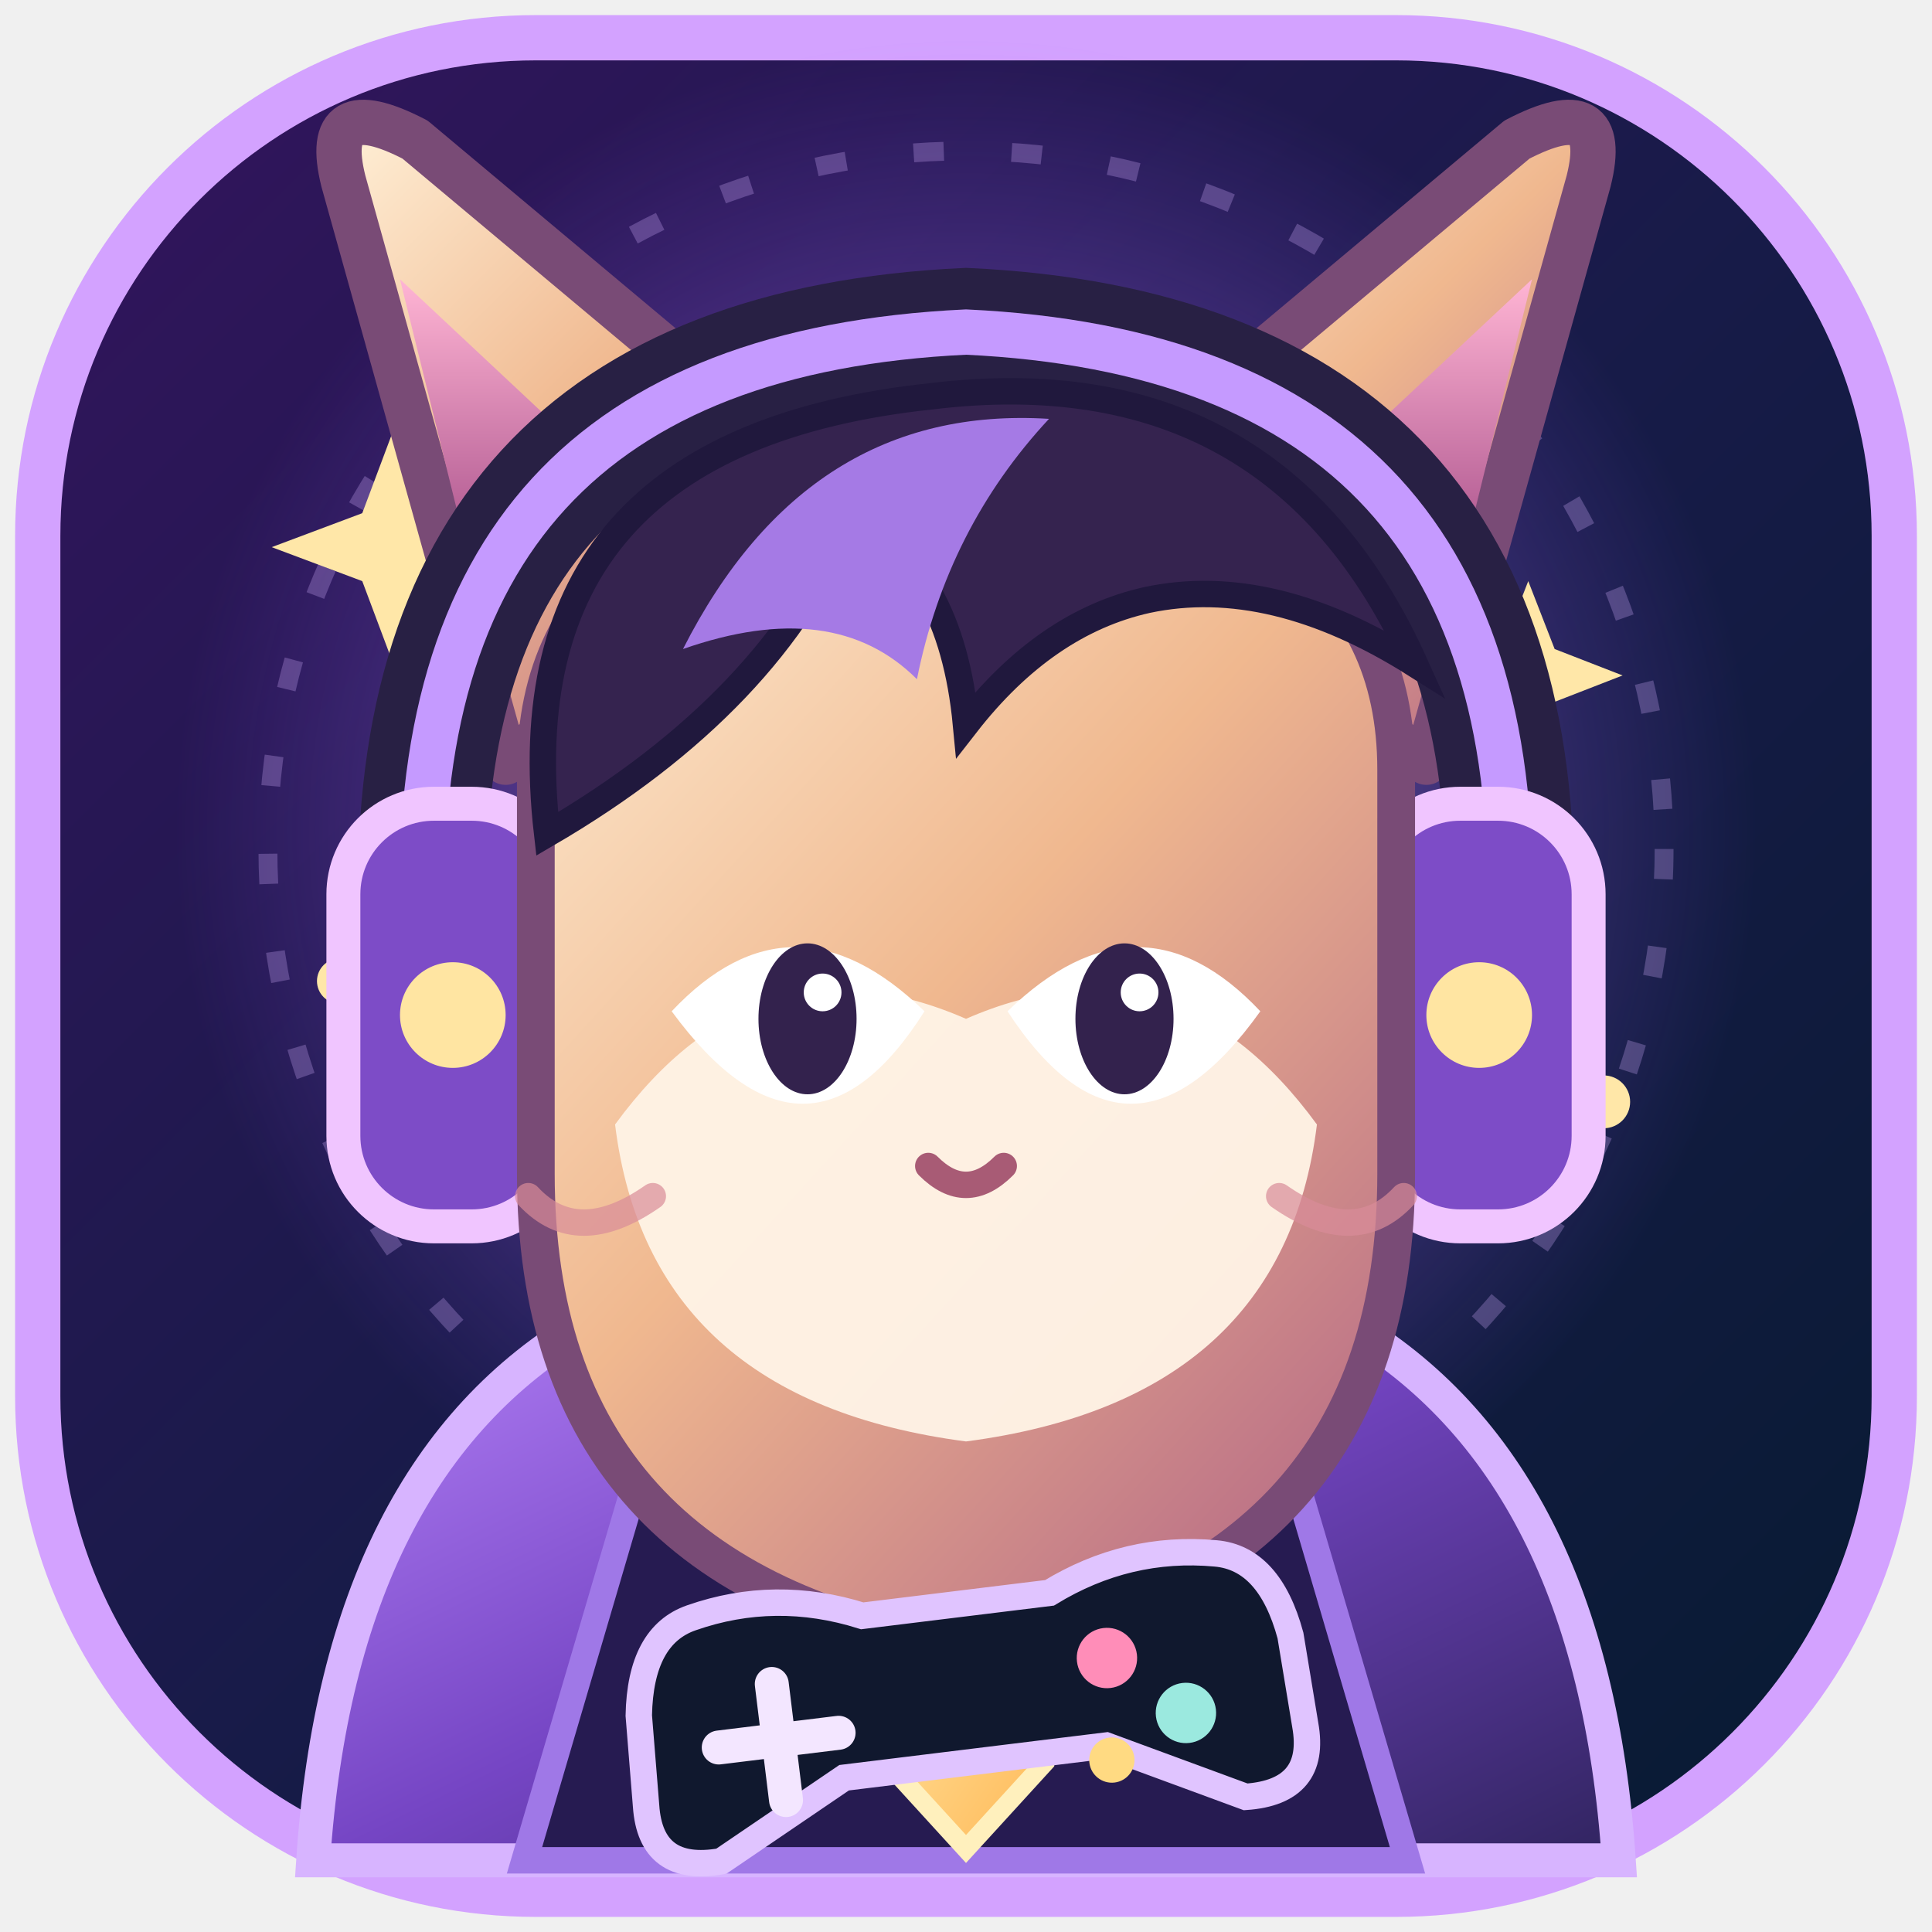
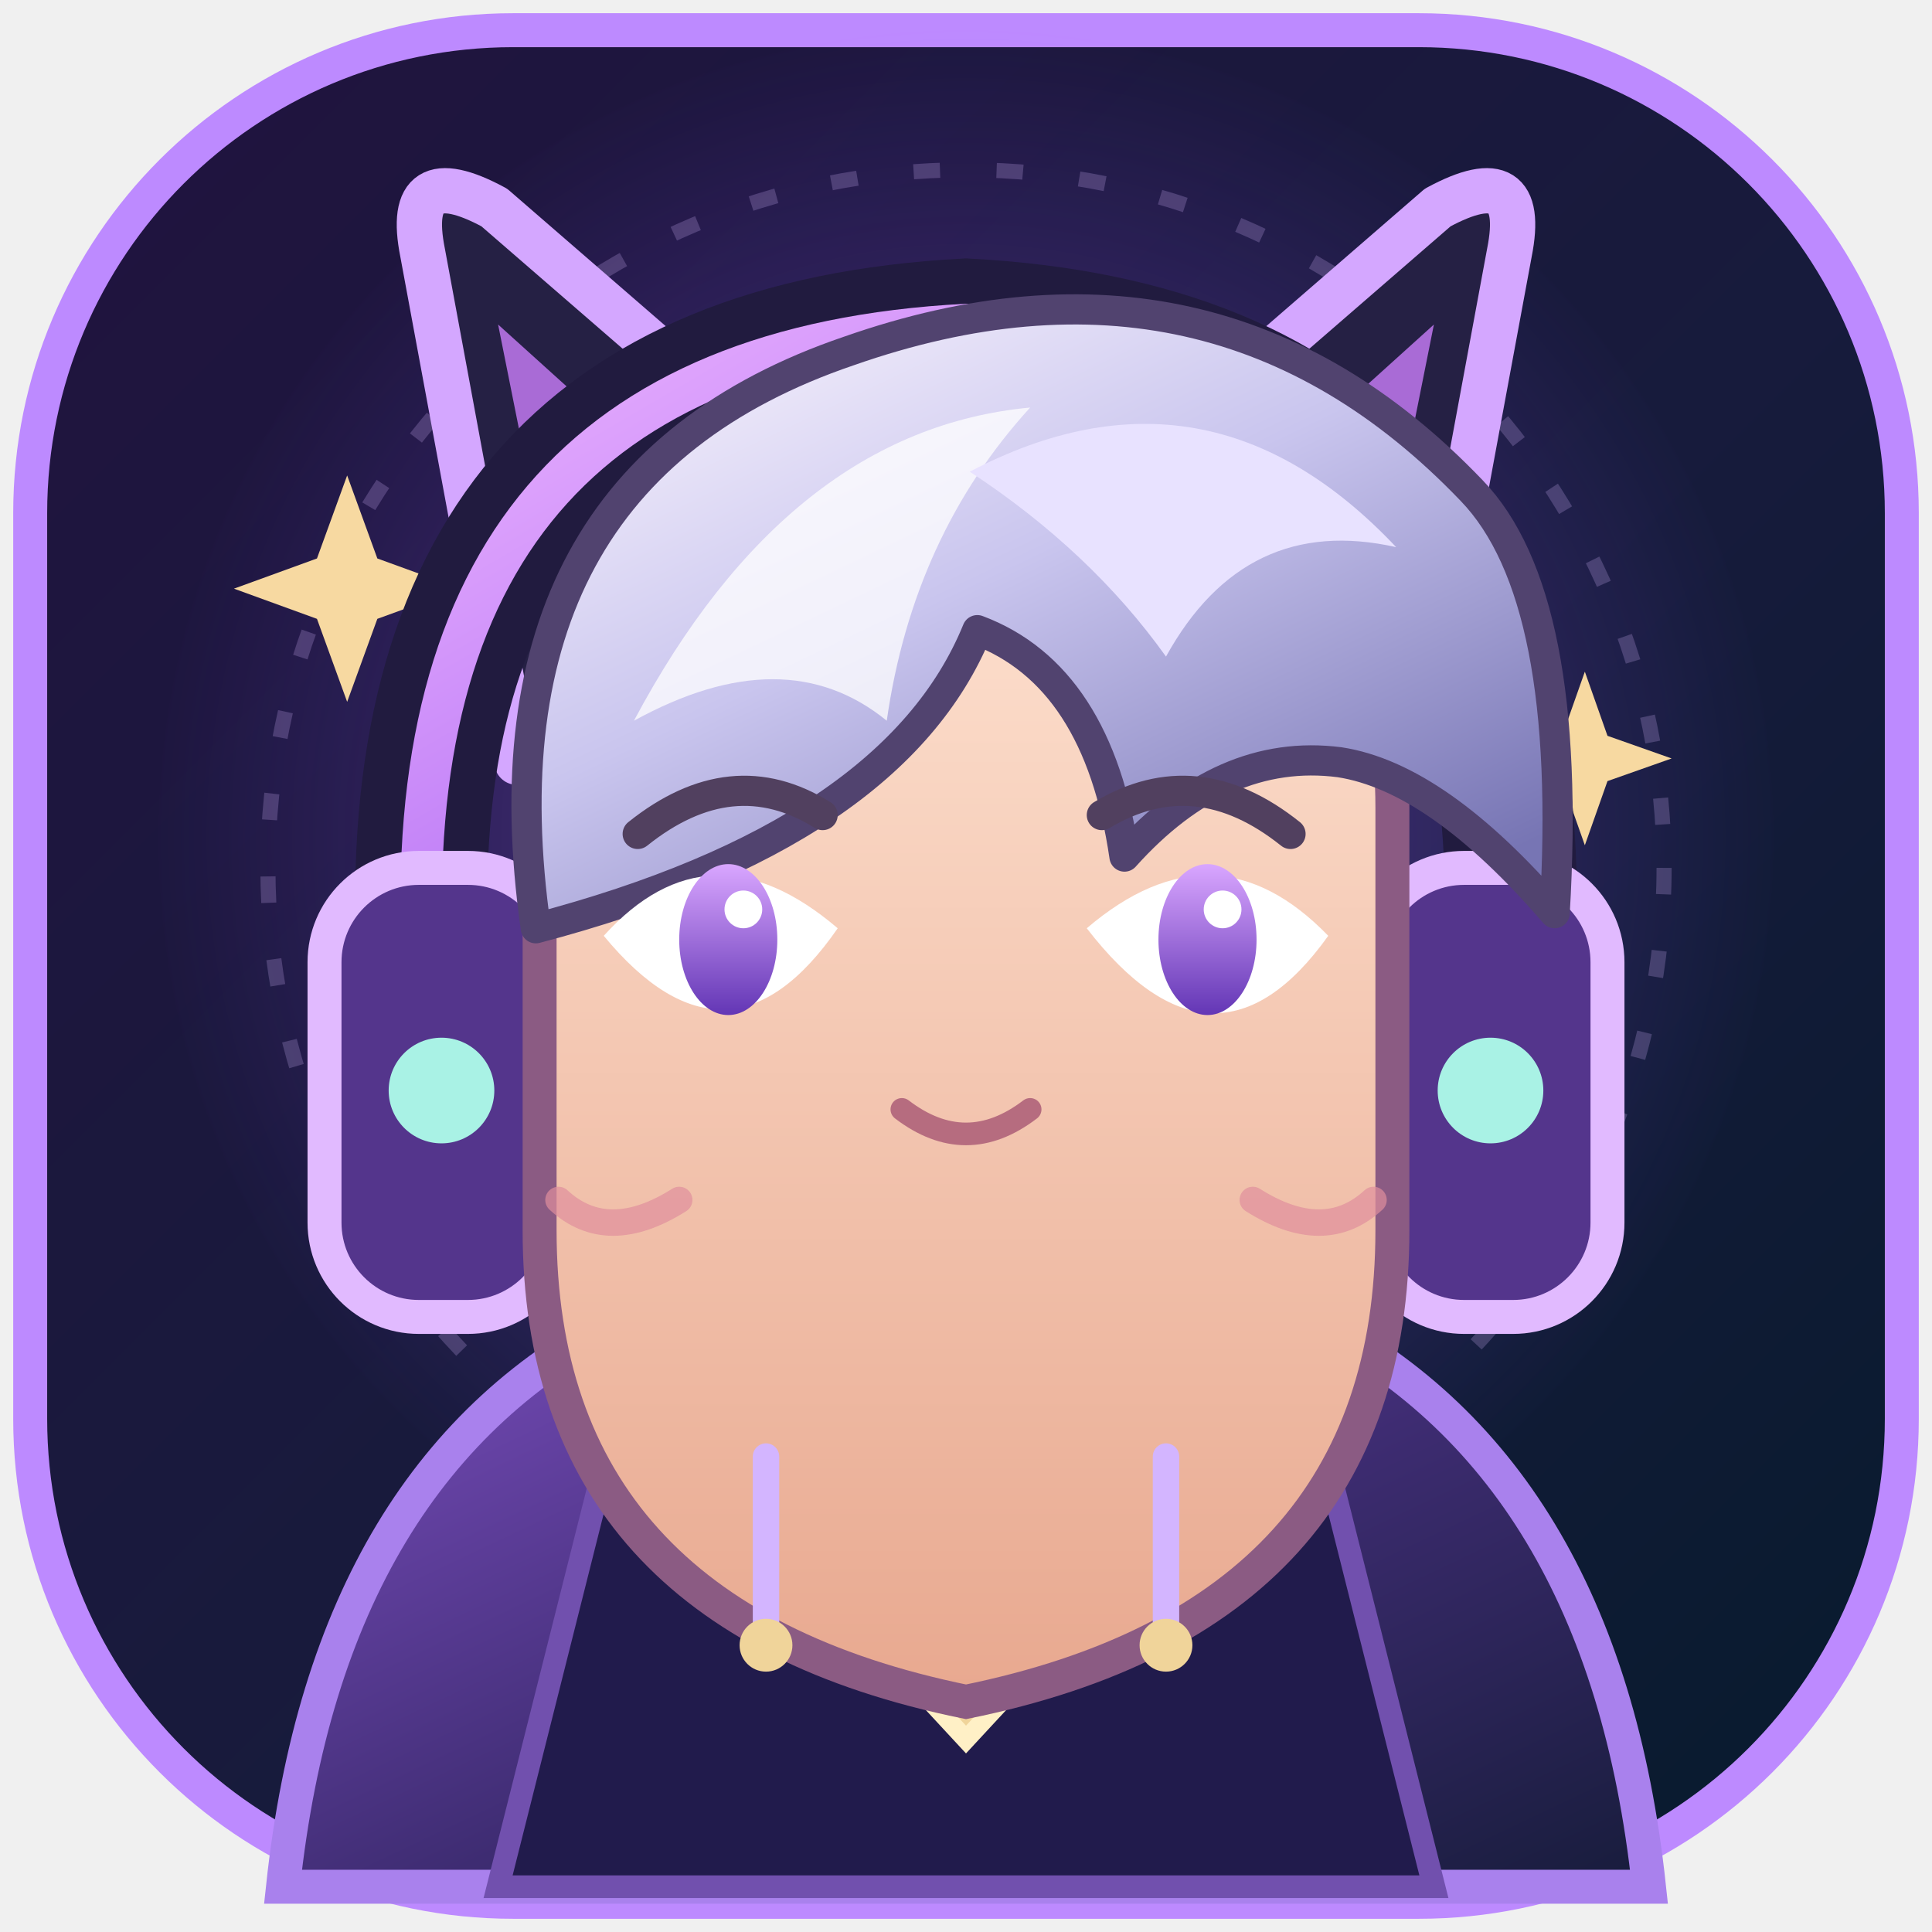
- <svg xmlns="http://www.w3.org/2000/svg" viewBox="0 0 512 512" role="img" aria-label="MIMOX anime fox gamer mascot">
+ <svg xmlns="http://www.w3.org/2000/svg" viewBox="0 0 512 512" role="img" aria-label="MIMOX app icon">
  <defs>
    <linearGradient id="bg" x1="0" y1="0" x2="1" y2="1">
-       <stop stop-color="#34145e" />
-       <stop offset=".52" stop-color="#171b48" />
-       <stop offset="1" stop-color="#071b31" />
+       <stop stop-color="#21133f" />
+       <stop offset=".55" stop-color="#171b3c" />
+       <stop offset="1" stop-color="#071b2d" />
    </linearGradient>
-     <radialGradient id="glow">
-       <stop stop-color="#d49aff" stop-opacity=".7" />
-       <stop offset="1" stop-color="#9a55ff" stop-opacity="0" />
+     <radialGradient id="halo">
+       <stop stop-color="#b56cff" stop-opacity=".45" />
+       <stop offset="1" stop-color="#8b4dff" stop-opacity="0" />
    </radialGradient>
-     <linearGradient id="fur" x1="0" y1="0" x2=".8" y2="1">
-       <stop stop-color="#fff0d7" />
-       <stop offset=".5" stop-color="#f0b88f" />
-       <stop offset="1" stop-color="#b96e86" />
+     <linearGradient id="hair" x1="0" y1="0" x2=".8" y2="1">
+       <stop stop-color="#fffaff" />
+       <stop offset=".48" stop-color="#c9c5ee" />
+       <stop offset="1" stop-color="#7775b4" />
    </linearGradient>
-     <linearGradient id="ear" x1="0" y1="0" x2="0" y2="1">
-       <stop stop-color="#ffb5d4" />
-       <stop offset="1" stop-color="#a64d88" />
+     <linearGradient id="skin" x1="0" y1="0" x2="0" y2="1">
+       <stop stop-color="#ffe5d4" />
+       <stop offset="1" stop-color="#e8a88f" />
    </linearGradient>
    <linearGradient id="hood" x1="0" y1="0" x2="1" y2="1">
-       <stop stop-color="#bd8aff" />
-       <stop offset=".5" stop-color="#7545c4" />
-       <stop offset="1" stop-color="#30245f" />
+       <stop stop-color="#8252c8" />
+       <stop offset=".55" stop-color="#3e2c72" />
+       <stop offset="1" stop-color="#171c3b" />
    </linearGradient>
-     <linearGradient id="gold" x1="0" y1="0" x2="1" y2="1">
-       <stop stop-color="#fff4ba" />
-       <stop offset="1" stop-color="#ffb34e" />
+     <linearGradient id="purple" x1="0" y1="0" x2="1" y2="1">
+       <stop stop-color="#edb5ff" />
+       <stop offset="1" stop-color="#8c42ee" />
+     </linearGradient>
+     <linearGradient id="eye" x1="0" y1="0" x2="0" y2="1">
+       <stop stop-color="#d9a6ff" />
+       <stop offset="1" stop-color="#6336b5" />
    </linearGradient>
  </defs>
-   <rect x="10" y="10" width="492" height="492" rx="132" fill="url(#bg)" stroke="#d3a2ff" stroke-width="12" />
-   <circle cx="256" cy="220" r="210" fill="url(#glow)" />
-   <circle cx="256" cy="225" r="185" fill="none" stroke="#d5b0ff" stroke-opacity=".28" stroke-width="5" stroke-dasharray="8 18" />
-   <g fill="#ffe7a8">
-     <path d="m105 112 9 24 24 9-24 9-9 24-9-24-24-9 24-9z" />
-     <path d="m405 154 7 18 18 7-18 7-7 18-7-18-18-7 18-7z" />
-     <circle cx="90" cy="260" r="6" />
-     <circle cx="425" cy="292" r="7" />
+   <rect x="8" y="8" width="496" height="496" rx="128" fill="url(#bg)" stroke="#bd8aff" stroke-width="9" />
+   <circle cx="256" cy="222" r="214" fill="url(#halo)" />
+   <circle cx="256" cy="230" r="185" fill="none" stroke="#d6b7ff" stroke-opacity=".23" stroke-width="4" stroke-dasharray="7 15" />
+   <g fill="#f7d9a1">
+     <path d="m92 126 8 22 22 8-22 8-8 22-8-22-22-8 22-8z" />
+     <path d="m420 178 6 17 17 6-17 6-6 17-6-17-17-6 17-6z" />
+     <circle cx="91" cy="282" r="5" />
+     <circle cx="424" cy="300" r="5" />
  </g>
-   <path d="M83 493q7-104 72-142 40-25 101-25 61 0 101 25 65 38 72 142z" fill="url(#hood)" stroke="#d7b4ff" stroke-width="9" />
-   <path d="M174 374q82 70 164 0l35 119H139z" fill="#261b51" stroke="#9f78e7" stroke-width="7" />
-   <path d="M226 403l30 24 30-24-9 64-21 23-21-23z" fill="url(#gold)" stroke="#fff0bd" stroke-width="5" />
-   <path d="M134 202 91 48q-6-24 19-11l117 98z" fill="url(#fur)" stroke="#794b76" stroke-width="12" stroke-linejoin="round" />
-   <path d="m125 151-19-77 63 59z" fill="url(#ear)" />
-   <path d="m378 202 43-154q6-24-19-11L285 135z" fill="url(#fur)" stroke="#794b76" stroke-width="12" stroke-linejoin="round" />
-   <path d="m387 151 19-77-63 59z" fill="url(#ear)" />
-   <path d="M112 245q-5-150 144-157 149 7 144 157" fill="none" stroke="#282044" stroke-width="34" stroke-linecap="round" />
-   <path d="M112 245q-5-150 144-157 149 7 144 157" fill="none" stroke="#c59aff" stroke-width="12" stroke-linecap="round" />
-   <rect x="91" y="213" width="58" height="112" rx="24" fill="#7d4cc7" stroke="#f0c5ff" stroke-width="9" />
-   <rect x="363" y="213" width="58" height="112" rx="24" fill="#7d4cc7" stroke="#f0c5ff" stroke-width="9" />
-   <circle cx="120" cy="269" r="14" fill="#ffe5a2" />
-   <circle cx="392" cy="269" r="14" fill="#ffe5a2" />
-   <path d="M142 204q0-77 114-81 114 4 114 81v107q0 108-114 126-114-18-114-126z" fill="url(#fur)" stroke="#794b76" stroke-width="10" />
-   <path d="M163 298q38-52 93-28 55-24 93 28-9 73-93 84-84-11-93-84z" fill="#fff3e6" opacity=".95" />
-   <path d="M145 221q-12-104 102-116 91-11 128 71-38-24-71-17-27 6-48 33-4-42-31-55-20 49-80 84z" fill="#35234f" stroke="#20183d" stroke-width="7" />
-   <path d="M181 172q33-65 97-61-27 29-35 69-22-22-62-8z" fill="#a57ae5" />
-   <path d="M178 268q32-34 67 0-31 49-67 0zM267 268q35-34 67 0-35 49-67 0z" fill="#fff" />
-   <ellipse cx="214" cy="270" rx="13" ry="20" fill="#33224d" />
-   <ellipse cx="298" cy="270" rx="13" ry="20" fill="#33224d" />
-   <circle cx="218" cy="263" r="5" fill="#fff" />
-   <circle cx="302" cy="263" r="5" fill="#fff" />
-   <path d="M246 309q10 10 20 0" fill="none" stroke="#a85b75" stroke-width="7" stroke-linecap="round" />
-   <path d="M173 317q-20 14-33 0M339 317q20 14 33 0" fill="none" stroke="#d98b98" stroke-width="7" stroke-linecap="round" opacity=".7" />
-   <g transform="translate(168 412) rotate(-7 88 35)">
-     <path d="M18 8q-14 3-17 24L0 56q-1 18 18 17l35-18h70l35 18q19 1 18-17l-1-24q-3-21-17-24-23-5-45 5H63Q41 3 18 8z" fill="#10182e" stroke="#e0c4ff" stroke-width="7" />
-     <path d="M37 28v31M21 43h32" stroke="#f3e6ff" stroke-width="9" stroke-linecap="round" />
-     <circle cx="126" cy="32" r="8" fill="#ff8db8" />
-     <circle cx="145" cy="49" r="8" fill="#9be9df" />
-     <circle cx="124" cy="59" r="6" fill="#ffda82" />
-   </g>
+   <path d="M75 500q12-112 91-151 39-20 90-20t90 20q79 39 91 151z" fill="url(#hood)" stroke="#a981ed" stroke-width="9" />
+   <path d="M166 365q90 76 180 0l34 135H132z" fill="#211b4c" stroke="#7150ae" stroke-width="6" />
+   <path d="m256 407 25 27-25 27-25-27z" fill="#f0d49a" stroke="#fff0c6" stroke-width="5" />
+   <path d="m256 418 13 16-13 15-13-15z" fill="#7a4cbb" />
+   <path d="M137 202 112 67q-5-25 19-12l105 91z" fill="#252044" stroke="#d4a7ff" stroke-width="12" stroke-linejoin="round" />
+   <path d="m145 151-13-65 62 56z" fill="#a96bd6" />
+   <path d="M375 202 400 67q5-25-19-12l-105 91z" fill="#252044" stroke="#d4a7ff" stroke-width="12" stroke-linejoin="round" />
+   <path d="m367 151 13-65-62 56z" fill="#a96bd6" />
+   <path d="M112 255q-8-161 144-169 152 8 144 169" fill="none" stroke="#211b3f" stroke-width="35" stroke-linecap="round" />
+   <path d="M112 255q-8-161 144-169 152 8 144 169" fill="none" stroke="url(#purple)" stroke-width="11" stroke-linecap="round" />
+   <rect x="86" y="230" width="63" height="119" rx="25" fill="#54358c" stroke="#e1baff" stroke-width="9" />
+   <rect x="363" y="230" width="63" height="119" rx="25" fill="#54358c" stroke="#e1baff" stroke-width="9" />
+   <circle cx="117" cy="289" r="14" fill="#a9f2e5" />
+   <circle cx="395" cy="289" r="14" fill="#a9f2e5" />
+   <path d="M143 214q0-91 113-96 113 5 113 96v112q0 102-113 125-113-23-113-125z" fill="url(#skin)" stroke="#8b5b83" stroke-width="9" />
+   <path d="M142 246q-17-119 83-153 97-34 165 37 27 28 22 112-31-36-57-40-31-4-57 25-7-48-39-60-22 54-117 79z" fill="url(#hair)" stroke="#51436f" stroke-width="8" stroke-linejoin="round" />
+   <path d="M168 191q41-77 105-83-31 34-38 83-27-22-67 0z" fill="#fff" opacity=".75" />
+   <path d="M257 125q63-33 113 20-40-9-61 29-20-28-52-49z" fill="#e8e2ff" />
+   <path d="M160 248q28-31 62-2-29 42-62 2z" fill="#fff" />
+   <path d="M288 246q34-29 64 2-30 42-64-2z" fill="#fff" />
+   <ellipse cx="193" cy="249" rx="13" ry="20" fill="url(#eye)" />
+   <ellipse cx="320" cy="249" rx="13" ry="20" fill="url(#eye)" />
+   <circle cx="197" cy="241" r="5" fill="#fff" />
+   <circle cx="324" cy="241" r="5" fill="#fff" />
+   <path d="M169 221q25-20 49-5M292 216q25-15 50 5" fill="none" stroke="#51405f" stroke-width="8" stroke-linecap="round" />
+   <path d="M239 294q17 13 34 0" fill="none" stroke="#b66c7f" stroke-width="6" stroke-linecap="round" />
+   <path d="M180 318q-19 12-32 0M332 318q19 12 32 0" fill="none" stroke="#df8e9c" stroke-width="7" stroke-linecap="round" opacity=".7" />
+   <path d="M203 386v45m106-45v45" stroke="#d3b5ff" stroke-width="7" stroke-linecap="round" />
+   <circle cx="203" cy="436" r="7" fill="#f0d49a" />
+   <circle cx="309" cy="436" r="7" fill="#f0d49a" />
</svg>
